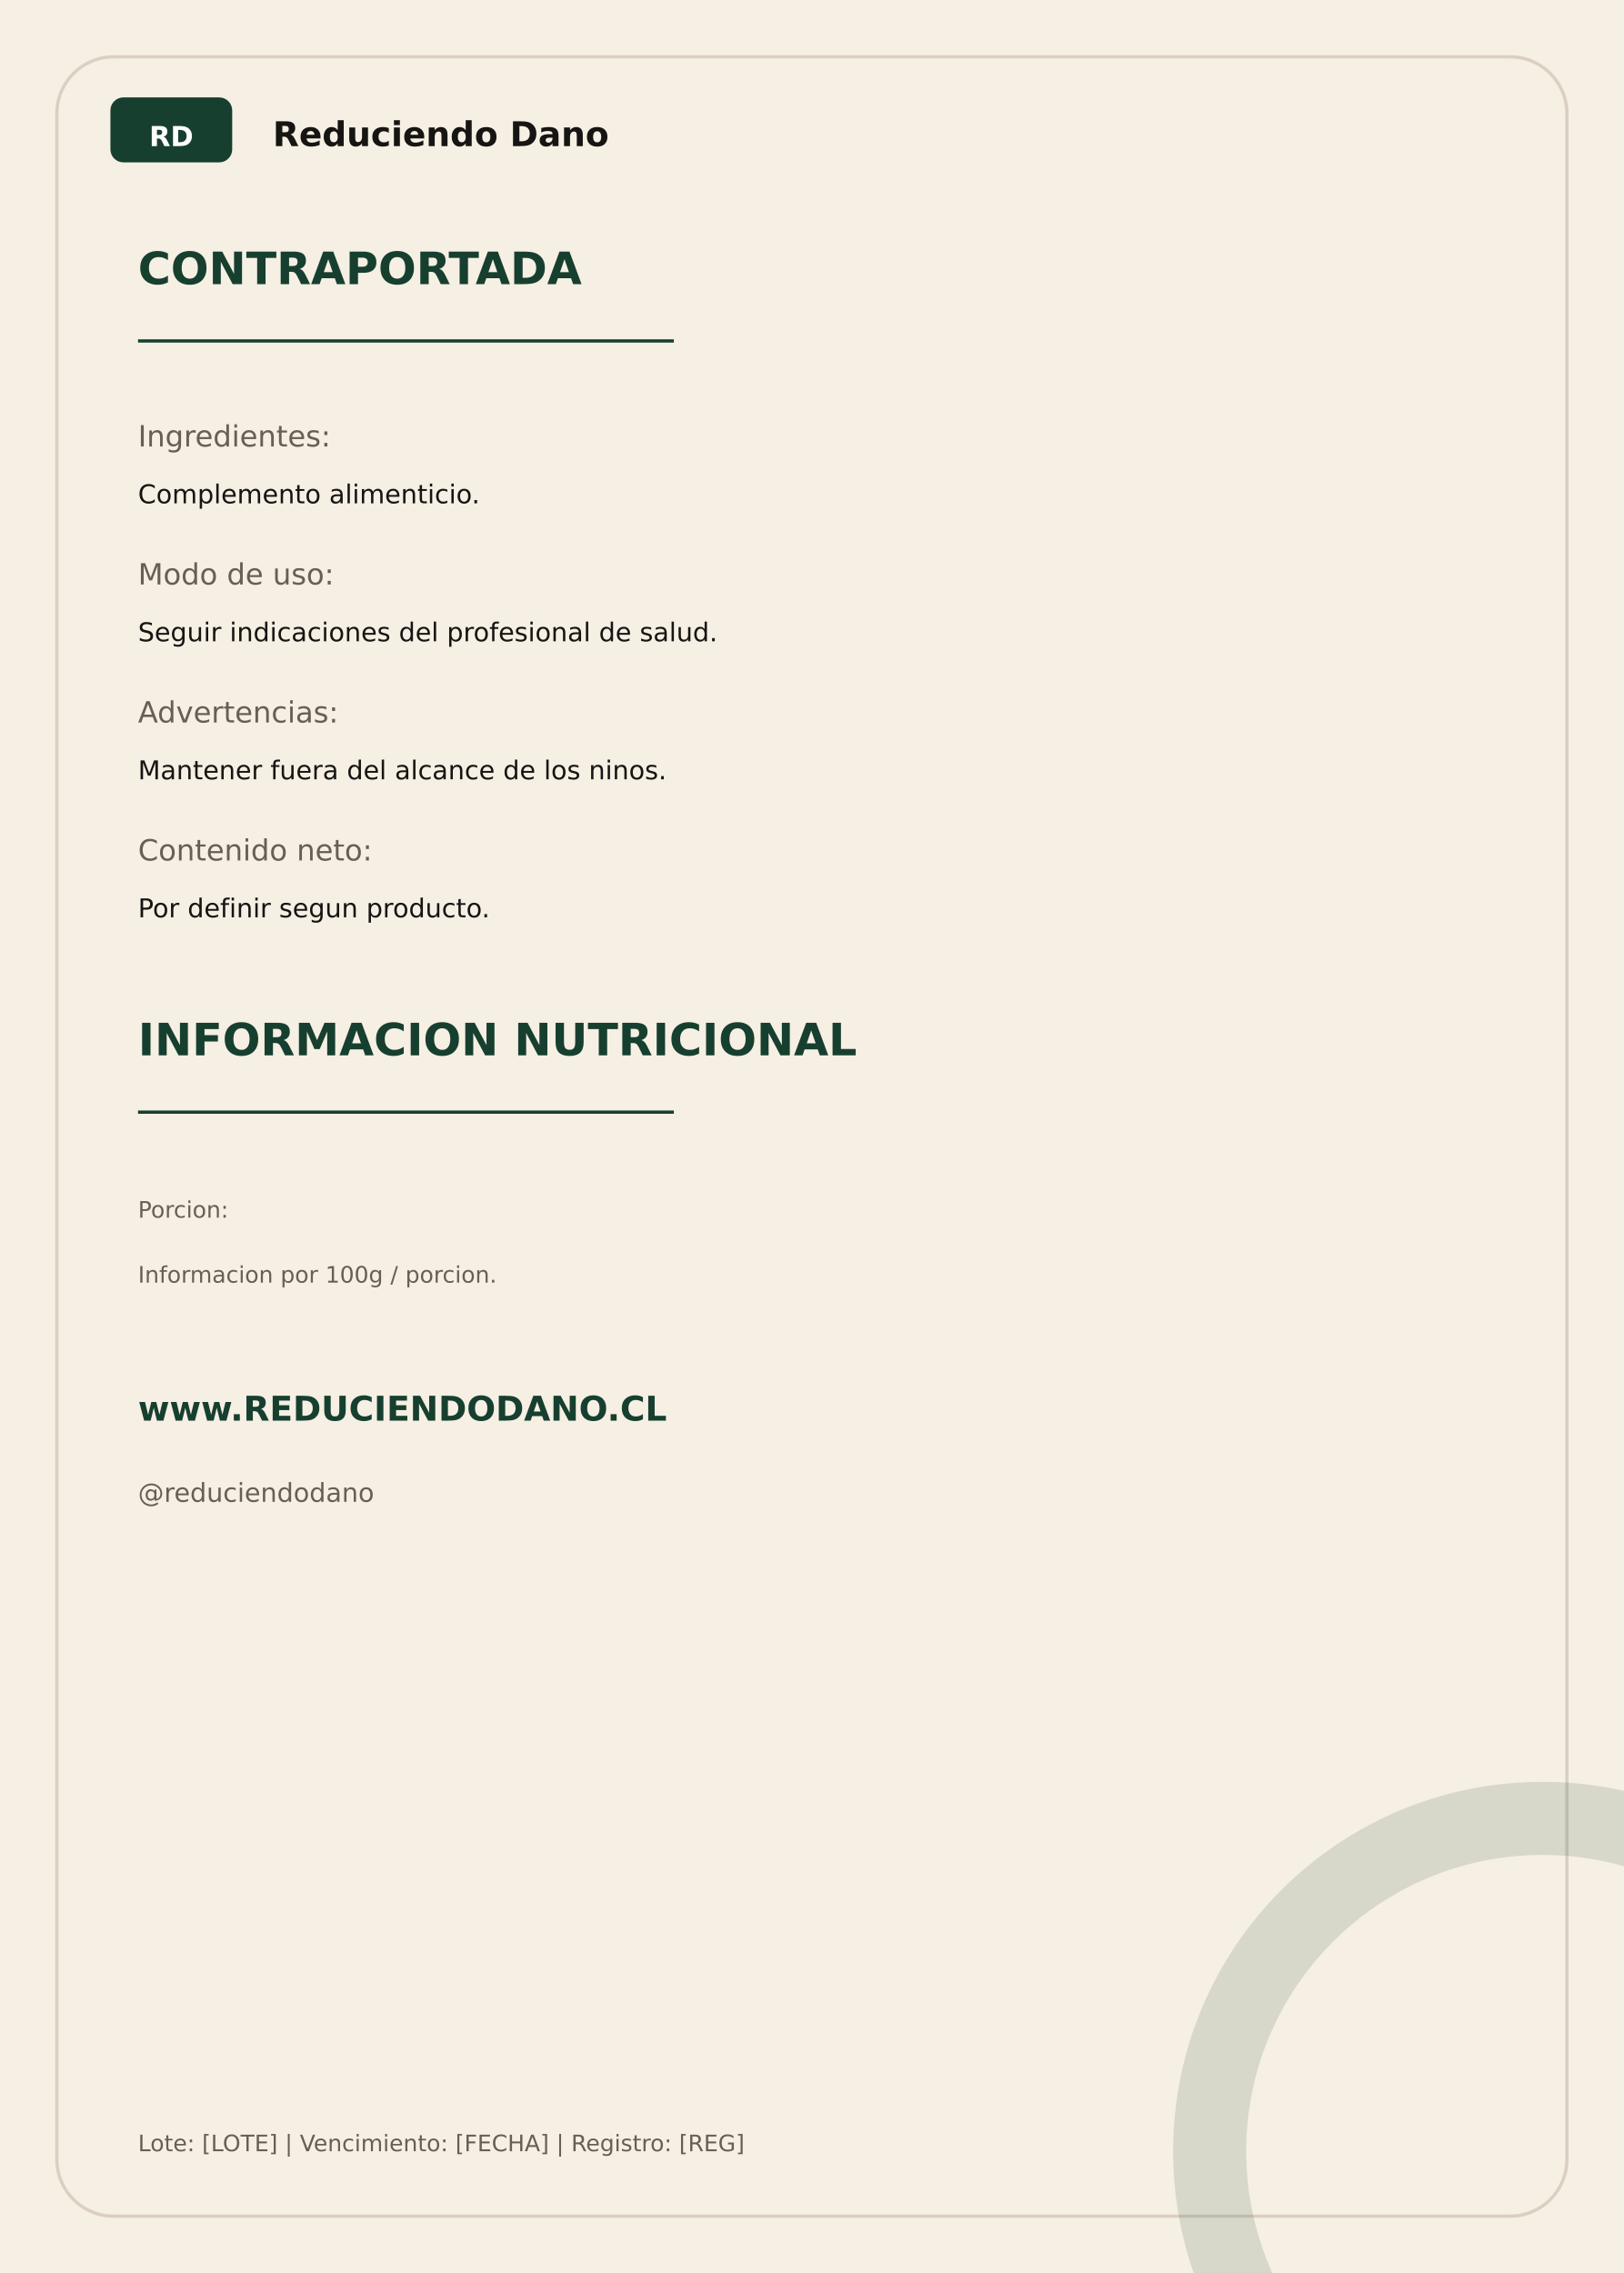
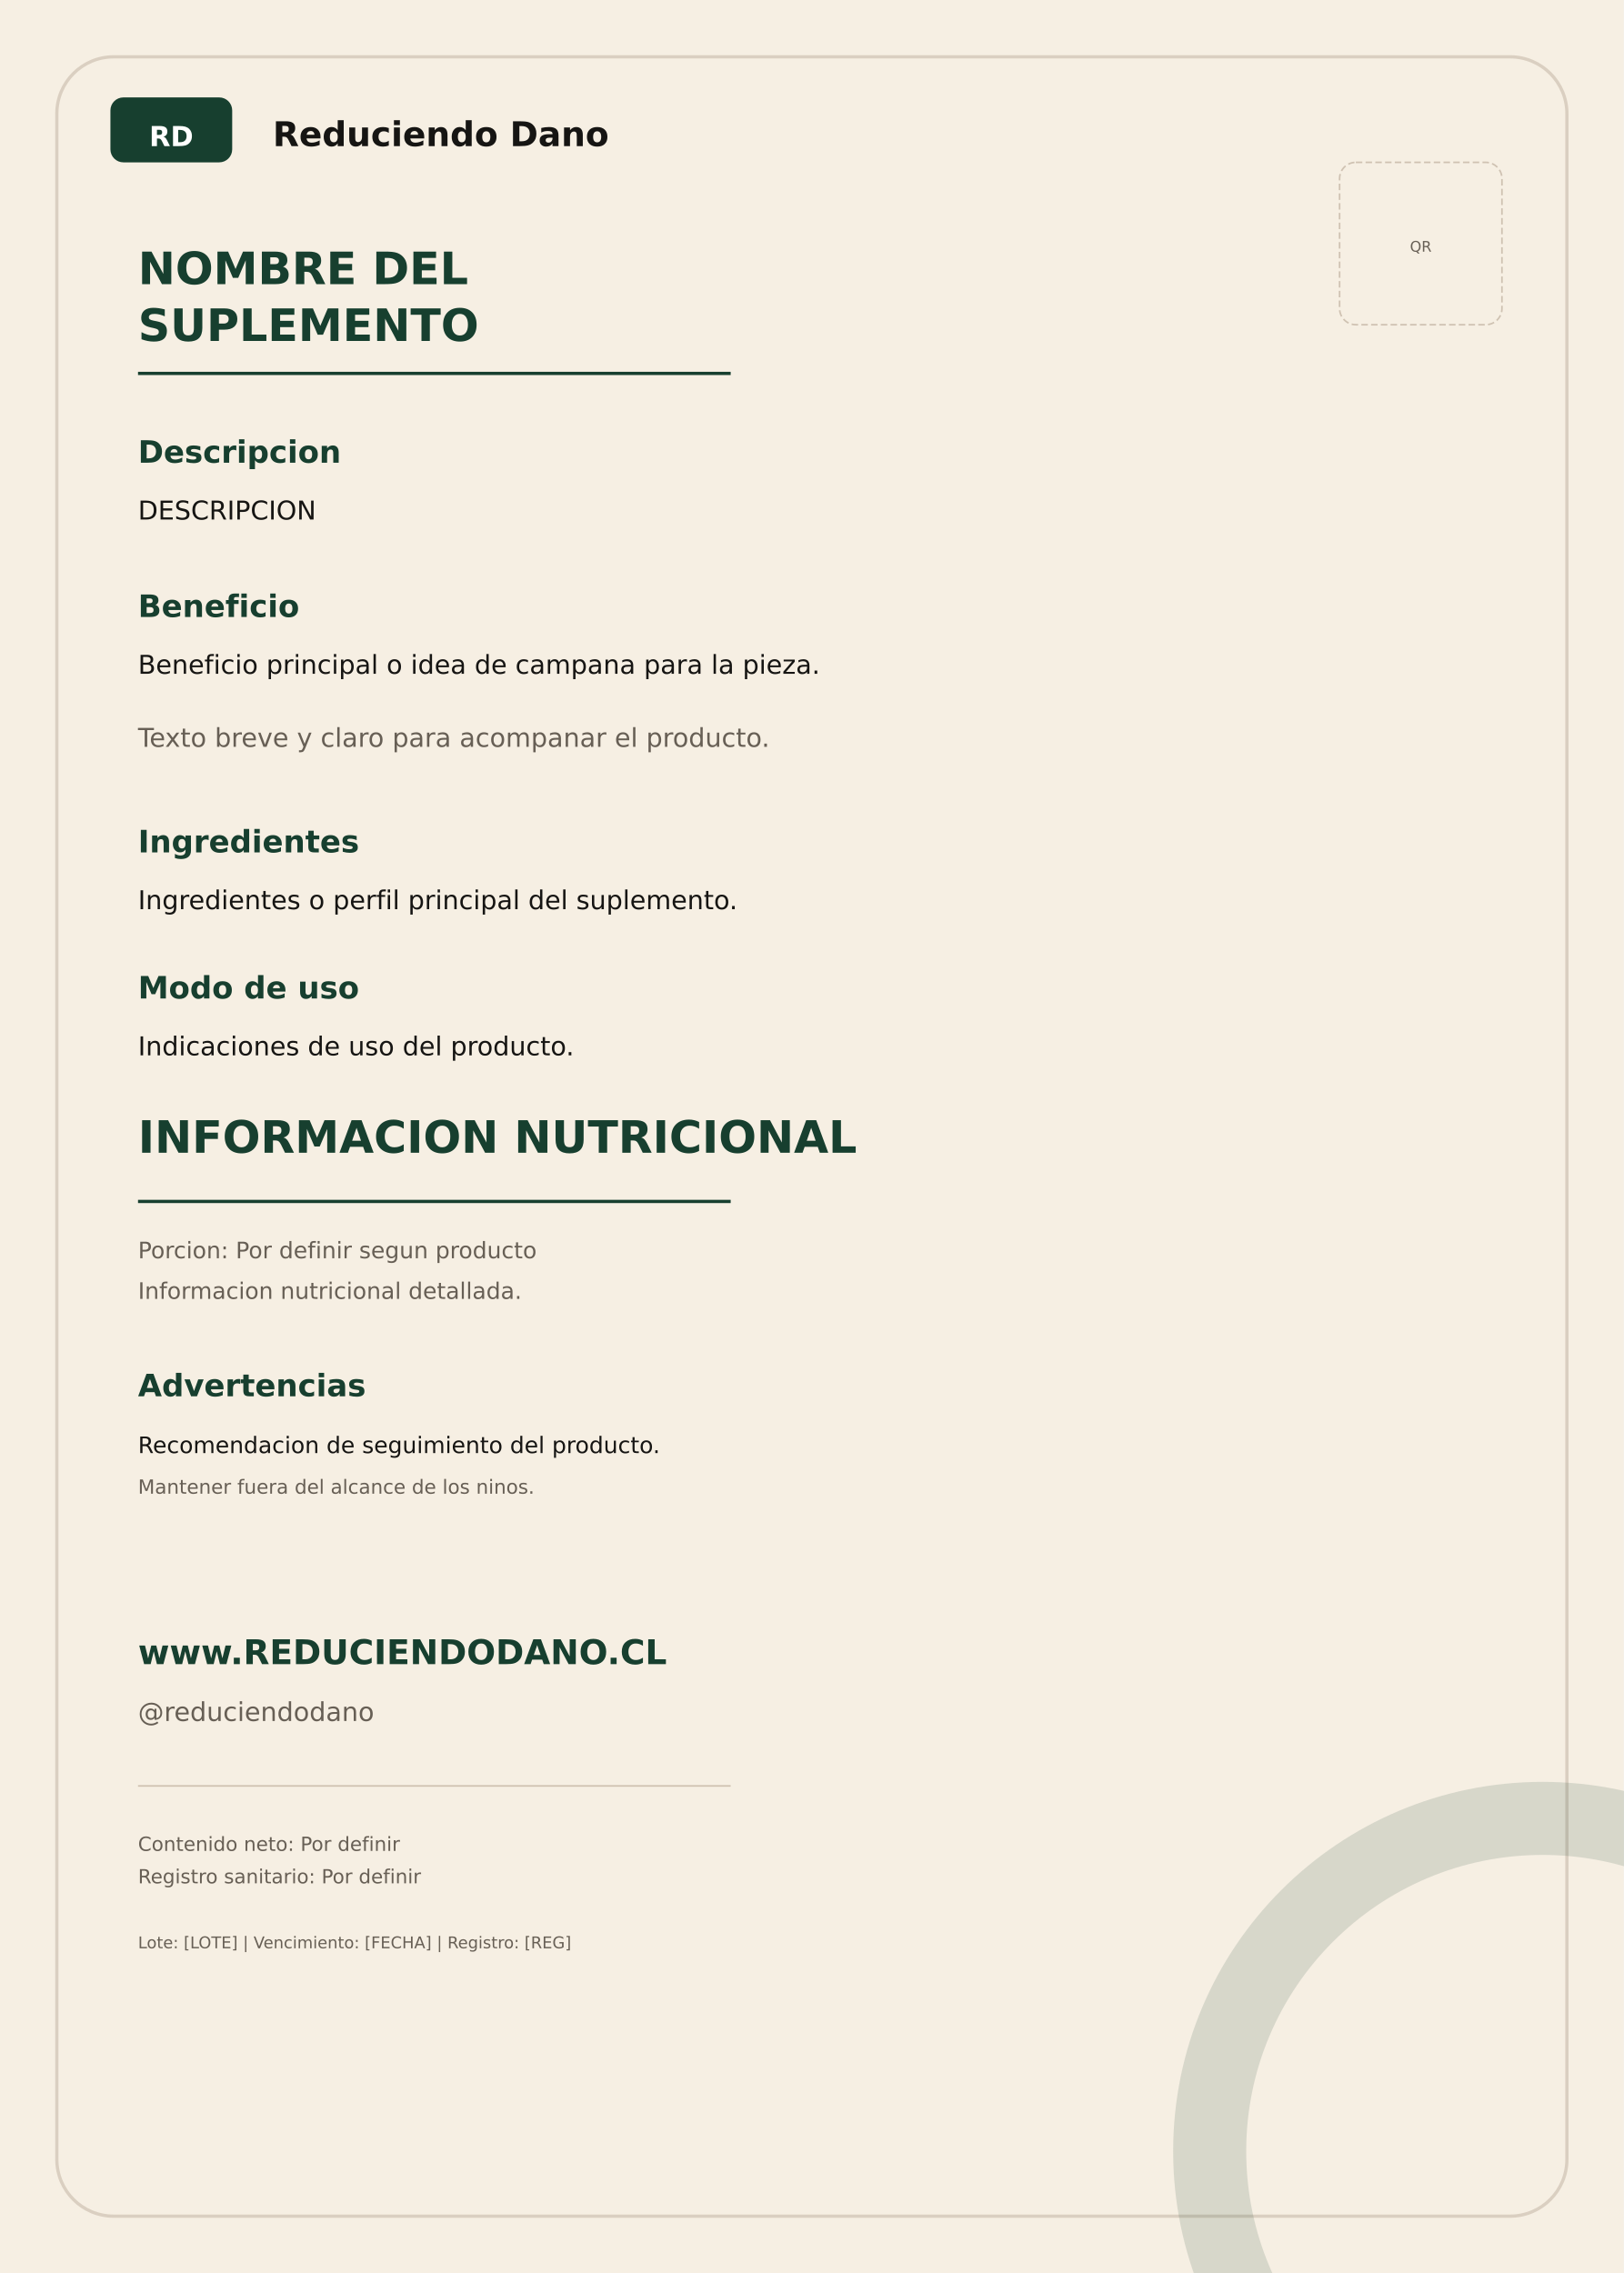
<svg xmlns="http://www.w3.org/2000/svg" width="2000px" height="2800px" viewBox="0 0 2000 2800">
  <rect width="2000" height="2800" fill="#F6EFE3" />
  <rect x="70" y="70" width="1860" height="2660" rx="70" fill="none" stroke="#CFC2B2" stroke-width="4" opacity=".7" />
  <circle cx="1900" cy="2650" r="410" fill="none" stroke="#173F2F" stroke-width="90" opacity=".14" />
  <rect x="136" y="120" width="150" height="80" rx="16" fill="#173F2F" />
  <text x="211" y="180" fill="#FFFFFF" font-family="DejaVu Sans, Arial, sans-serif" font-size="34" font-weight="700" text-anchor="middle">RD</text>
  <text x="336" y="180" fill="#161513" font-family="DejaVu Sans, Arial, sans-serif" font-size="42" font-weight="700">Reduciendo Dano</text>
-   <text x="170" y="350" fill="#173F2F" font-family="DejaVu Sans, Arial, sans-serif" font-size="55" font-weight="700">CONTRAPORTADA</text>
-   <line x1="170" y1="420" x2="830" y2="420" stroke="#173F2F" stroke-width="4" />
-   <text x="170" y="550" fill="#675F55" font-family="DejaVu Sans, Arial, sans-serif" font-size="36">Ingredientes:</text>
-   <text x="170" y="620" fill="#161513" font-family="DejaVu Sans, Arial, sans-serif" font-size="32">Complemento alimenticio.</text>
-   <text x="170" y="720" fill="#675F55" font-family="DejaVu Sans, Arial, sans-serif" font-size="36">Modo de uso:</text>
-   <text x="170" y="790" fill="#161513" font-family="DejaVu Sans, Arial, sans-serif" font-size="32">Seguir indicaciones del profesional de salud.</text>
-   <text x="170" y="890" fill="#675F55" font-family="DejaVu Sans, Arial, sans-serif" font-size="36">Advertencias:</text>
-   <text x="170" y="960" fill="#161513" font-family="DejaVu Sans, Arial, sans-serif" font-size="32">Mantener fuera del alcance de los ninos.</text>
-   <text x="170" y="1060" fill="#675F55" font-family="DejaVu Sans, Arial, sans-serif" font-size="36">Contenido neto:</text>
-   <text x="170" y="1130" fill="#161513" font-family="DejaVu Sans, Arial, sans-serif" font-size="32">Por definir segun producto.</text>
-   <text x="170" y="1300" fill="#173F2F" font-family="DejaVu Sans, Arial, sans-serif" font-size="55" font-weight="700">INFORMACION NUTRICIONAL</text>
-   <line x1="170" y1="1370" x2="830" y2="1370" stroke="#173F2F" stroke-width="4" />
-   <text x="170" y="1500" fill="#675F55" font-family="DejaVu Sans, Arial, sans-serif" font-size="28">Porcion:</text>
-   <text x="170" y="1580" fill="#675F55" font-family="DejaVu Sans, Arial, sans-serif" font-size="28">Informacion por 100g / porcion.</text>
-   <text x="170" y="1750" fill="#173F2F" font-family="DejaVu Sans, Arial, sans-serif" font-size="42" font-weight="700">www.REDUCIENDODANO.CL</text>
-   <text x="170" y="1850" fill="#675F55" font-family="DejaVu Sans, Arial, sans-serif" font-size="32">@reduciendodano</text>
-   <text x="170" y="2650" fill="#675F55" font-family="DejaVu Sans, Arial, sans-serif" font-size="28">Lote: [LOTE] | Vencimiento: [FECHA] | Registro: [REG]</text>
+   <text x="170" y="350" fill="#173F2F" font-family="DejaVu Sans, Arial, sans-serif" font-size="55" font-weight="700">NOMBRE DEL</text>
+   <text x="170" y="420" fill="#173F2F" font-family="DejaVu Sans, Arial, sans-serif" font-size="55" font-weight="700">SUPLEMENTO</text>
+   <line x1="170" y1="460" x2="900" y2="460" stroke="#173F2F" stroke-width="4" />
+   <text x="170" y="570" fill="#173F2F" font-family="DejaVu Sans, Arial, sans-serif" font-size="38" font-weight="700">Descripcion</text>
+   <text x="170" y="640" fill="#161513" font-family="DejaVu Sans, Arial, sans-serif" font-size="32">DESCRIPCION</text>
+   <text x="170" y="760" fill="#173F2F" font-family="DejaVu Sans, Arial, sans-serif" font-size="38" font-weight="700">Beneficio</text>
+   <text x="170" y="830" fill="#161513" font-family="DejaVu Sans, Arial, sans-serif" font-size="32">Beneficio principal o idea de campana para la pieza.</text>
+   <text x="170" y="920" fill="#675F55" font-family="DejaVu Sans, Arial, sans-serif" font-size="32">Texto breve y claro para acompanar el producto.</text>
+   <text x="170" y="1050" fill="#173F2F" font-family="DejaVu Sans, Arial, sans-serif" font-size="38" font-weight="700">Ingredientes</text>
+   <text x="170" y="1120" fill="#161513" font-family="DejaVu Sans, Arial, sans-serif" font-size="32">Ingredientes o perfil principal del suplemento.</text>
+   <text x="170" y="1230" fill="#173F2F" font-family="DejaVu Sans, Arial, sans-serif" font-size="38" font-weight="700">Modo de uso</text>
+   <text x="170" y="1300" fill="#161513" font-family="DejaVu Sans, Arial, sans-serif" font-size="32">Indicaciones de uso del producto.</text>
+   <text x="170" y="1420" fill="#173F2F" font-family="DejaVu Sans, Arial, sans-serif" font-size="55" font-weight="700">INFORMACION NUTRICIONAL</text>
+   <line x1="170" y1="1480" x2="900" y2="1480" stroke="#173F2F" stroke-width="4" />
+   <text x="170" y="1550" fill="#675F55" font-family="DejaVu Sans, Arial, sans-serif" font-size="28">Porcion: Por definir segun producto</text>
+   <text x="170" y="1600" fill="#675F55" font-family="DejaVu Sans, Arial, sans-serif" font-size="28">Informacion nutricional detallada.</text>
+   <text x="170" y="1720" fill="#173F2F" font-family="DejaVu Sans, Arial, sans-serif" font-size="38" font-weight="700">Advertencias</text>
+   <text x="170" y="1790" fill="#161513" font-family="DejaVu Sans, Arial, sans-serif" font-size="28">Recomendacion de seguimiento del producto.</text>
+   <text x="170" y="1840" fill="#675F55" font-family="DejaVu Sans, Arial, sans-serif" font-size="24">Mantener fuera del alcance de los ninos.</text>
+   <text x="170" y="2050" fill="#173F2F" font-family="DejaVu Sans, Arial, sans-serif" font-size="42" font-weight="700">www.REDUCIENDODANO.CL</text>
+   <text x="170" y="2120" fill="#675F55" font-family="DejaVu Sans, Arial, sans-serif" font-size="32">@reduciendodano</text>
+   <line x1="170" y1="2200" x2="900" y2="2200" stroke="#CFC2B2" stroke-width="2" />
+   <text x="170" y="2280" fill="#675F55" font-family="DejaVu Sans, Arial, sans-serif" font-size="24">Contenido neto: Por definir</text>
+   <text x="170" y="2320" fill="#675F55" font-family="DejaVu Sans, Arial, sans-serif" font-size="24">Registro sanitario: Por definir</text>
+   <text x="170" y="2400" fill="#675F55" font-family="DejaVu Sans, Arial, sans-serif" font-size="20">Lote: [LOTE] | Vencimiento: [FECHA] | Registro: [REG]</text>
+   <rect x="1650" y="200" width="200" height="200" rx="20" fill="none" stroke="#CFC2B2" stroke-width="2" stroke-dasharray="8 4" />
+   <text x="1750" y="310" fill="#675F55" font-family="DejaVu Sans, Arial, sans-serif" font-size="18" text-anchor="middle">QR</text>
</svg>
